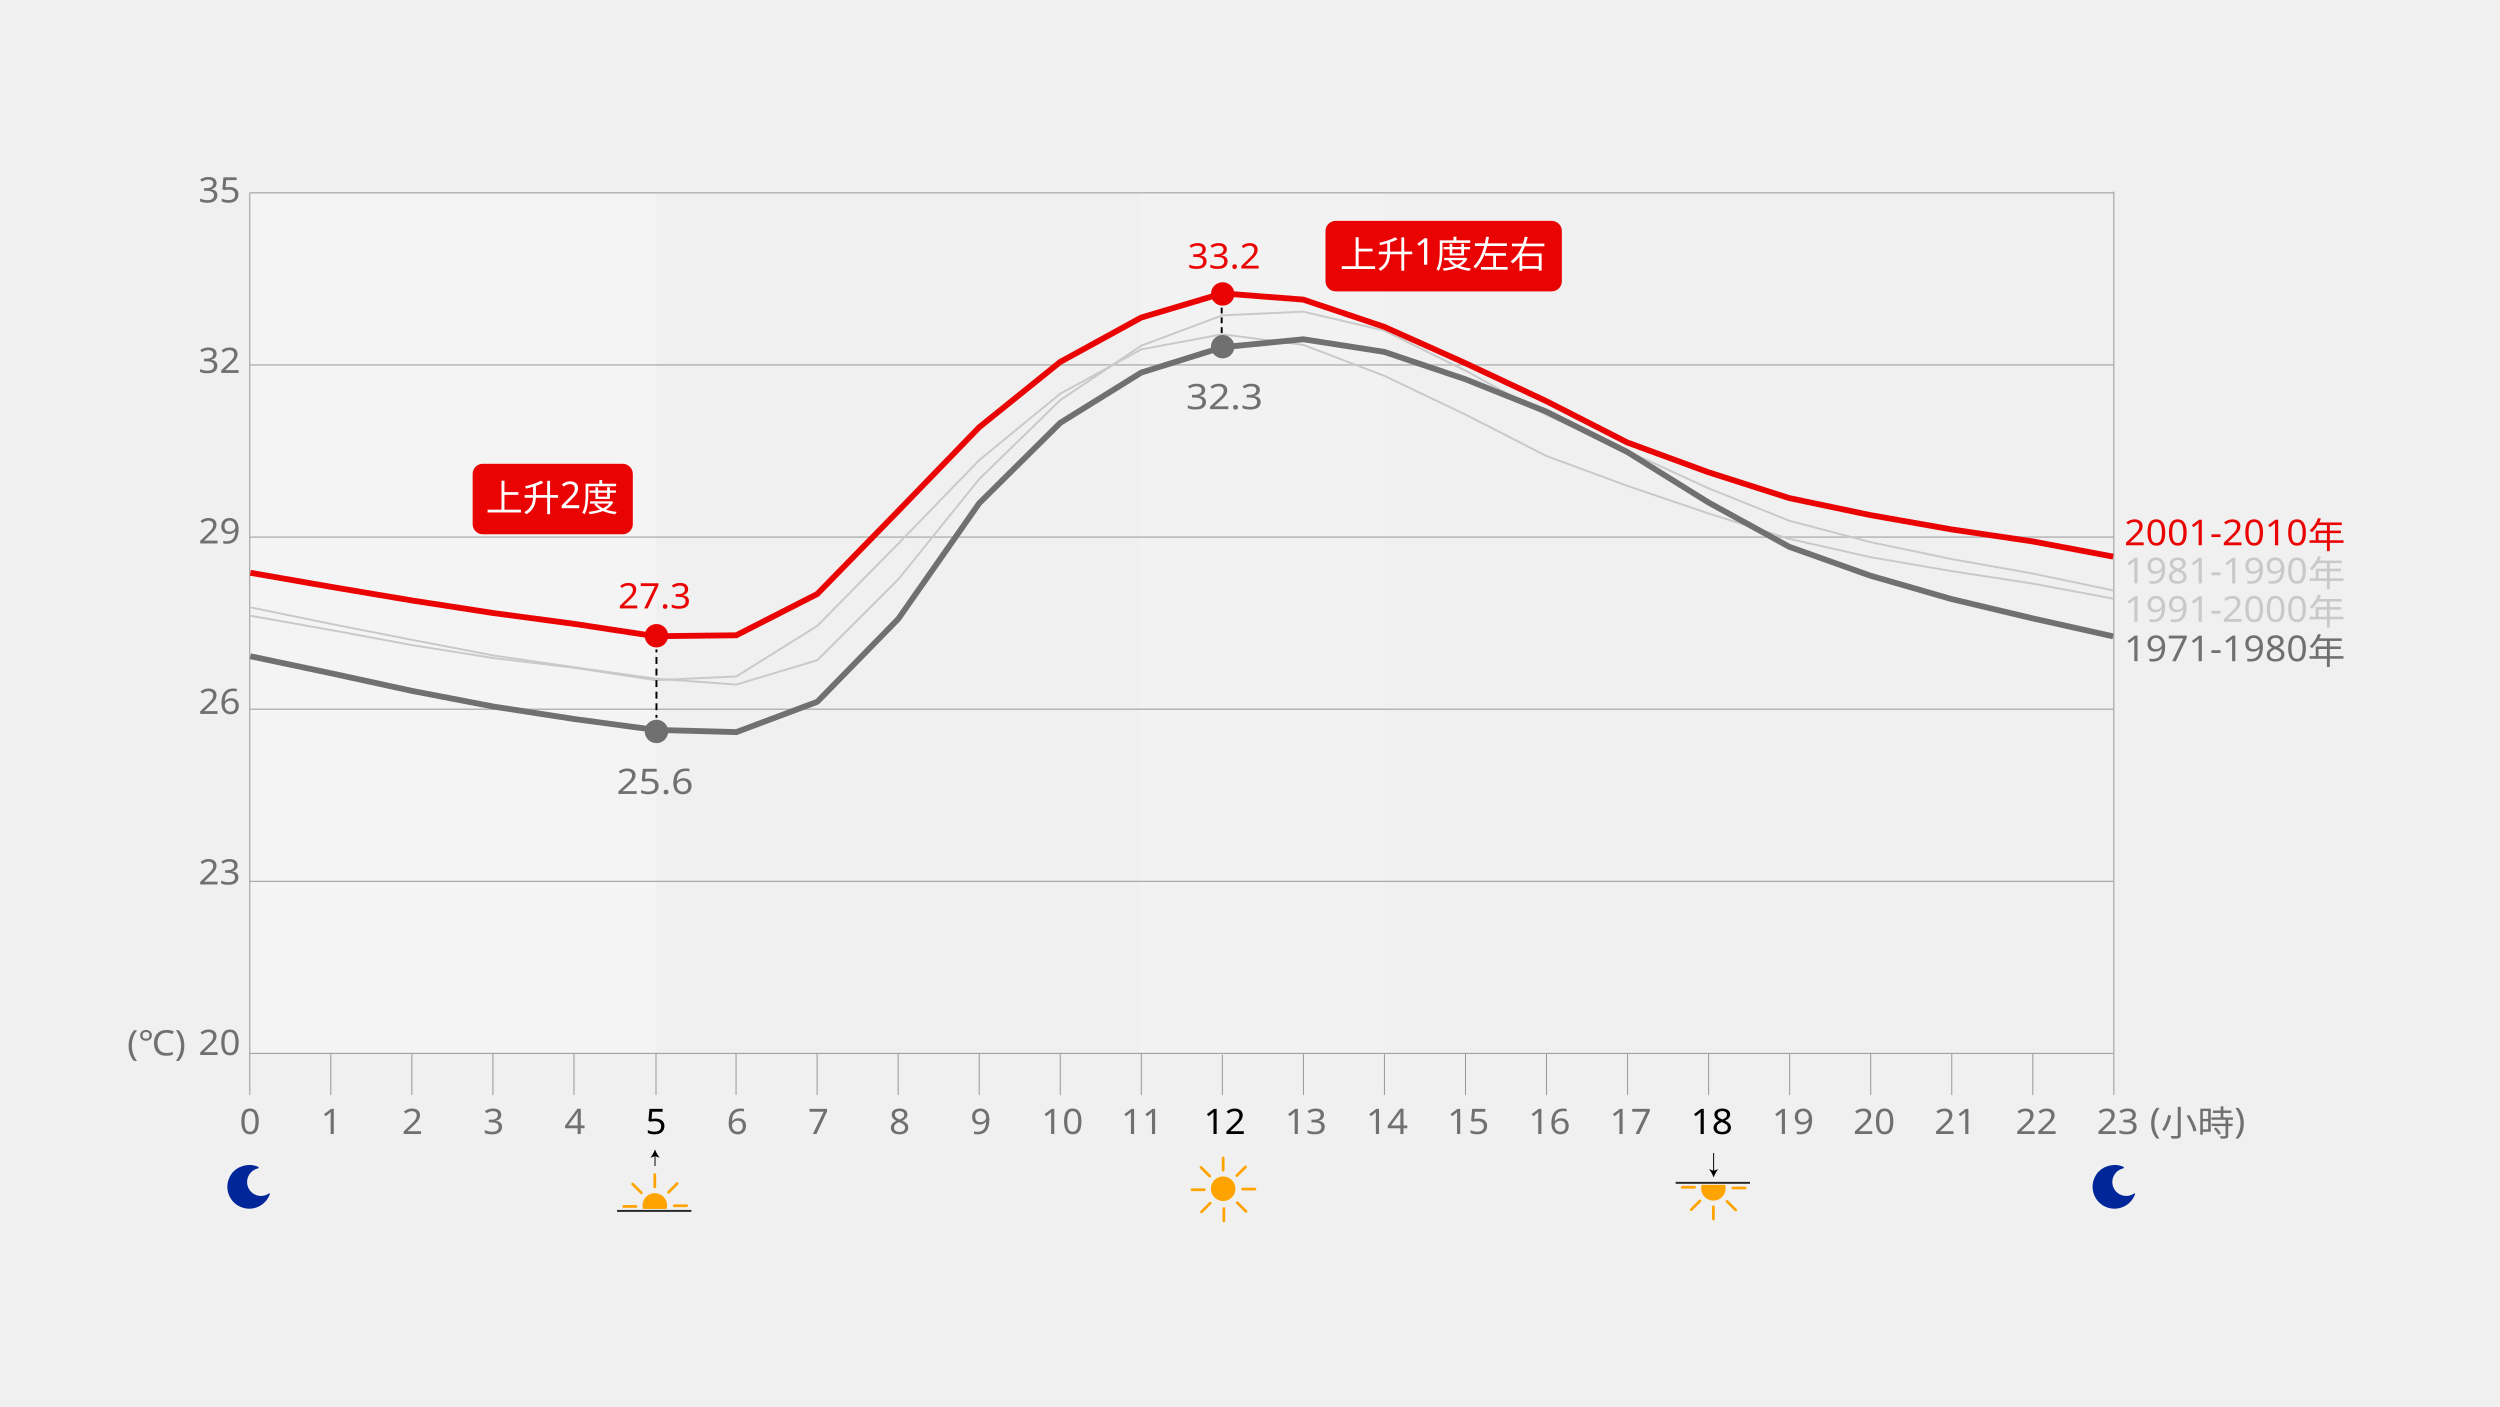
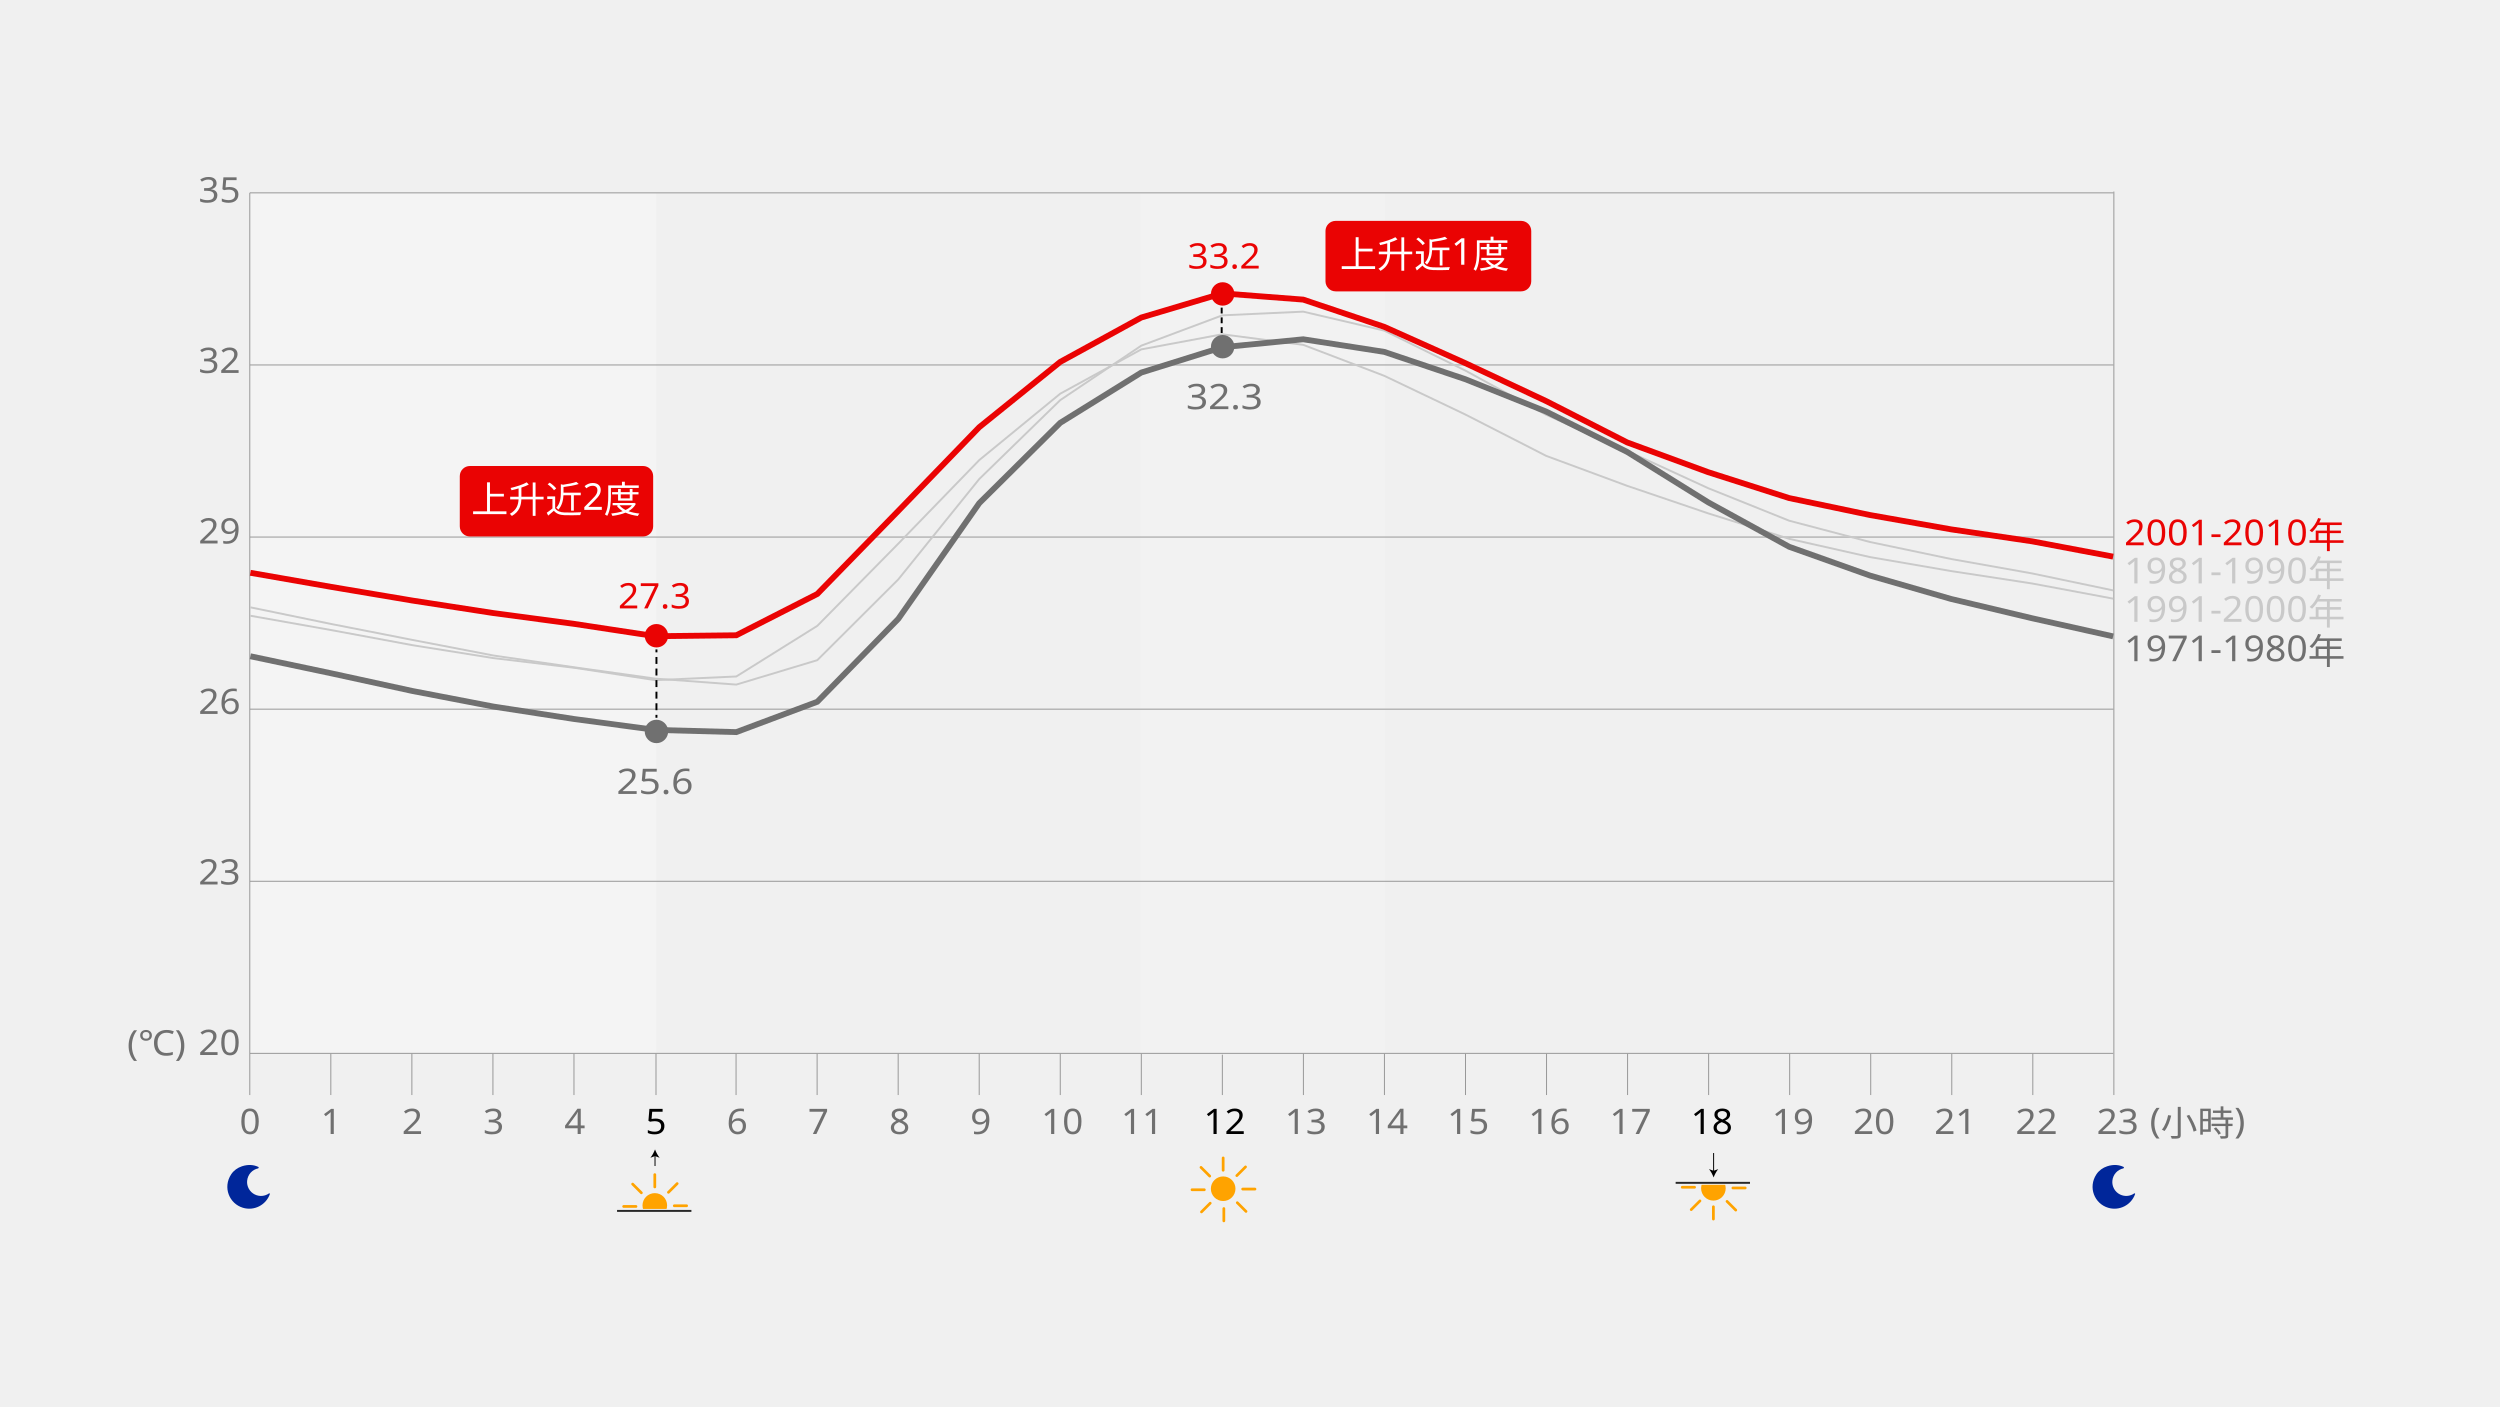
<svg xmlns="http://www.w3.org/2000/svg" xmlns:xlink="http://www.w3.org/1999/xlink" version="1.1" x="0px" y="0px" viewBox="0 0 1280 720" style="enable-background:new 0 0 1280 720;" xml:space="preserve">
  <style type="text/css">
	.st0{fill:#F4F4F4;}
	.st1{fill:#F2F2F2;}
	.st2{fill:#707070;}
	.st3{font-family:'MicrosoftJhengHeiRegular';}
	.st4{font-size:18px;}
	.st5{fill:none;stroke:#969696;stroke-width:0.5;stroke-miterlimit:10;}
	.st6{font-family:'ArialMT';}
	.st7{fill:#00269A;}
	.st8{fill:#FFA300;}
	.st9{clip-path:url(#SVGID_2_);}
	.st10{fill:none;stroke:#282828;stroke-miterlimit:10;}
	.st11{fill:none;stroke:#000000;stroke-width:0.5;stroke-miterlimit:10;}
	.st12{clip-path:url(#SVGID_4_);}
	.st13{fill:none;stroke:#C9C9C9;stroke-miterlimit:10;}
	.st14{fill:none;stroke:#707070;stroke-width:3;stroke-miterlimit:10;}
	.st15{fill:none;stroke:#EA0303;stroke-width:3;stroke-miterlimit:10;}
	.st16{fill:#EA0303;}
	.st17{font-size:18.341px;}
	.st18{fill:#C9C9C9;}
	.st19{font-family:'Arial-BoldMT';}
	.st20{fill:none;stroke:#000000;stroke-miterlimit:10;}
	.st21{fill:none;stroke:#000000;stroke-miterlimit:10;stroke-dasharray:3.556,2.37,3.556,2.37;}
	.st22{fill:none;stroke:#000000;stroke-miterlimit:10;stroke-dasharray:3.556,2.37,3.556,2.37,3.556,2.37;}
	.st23{fill:#FFFFFF;}
	.st24{font-family:'MicrosoftJhengHeiBold';}
	.st25{font-size:19px;}
	.st26{fill:none;stroke:#000000;stroke-miterlimit:10;stroke-dasharray:3,2,3,2,3,2;}
</style>
  <g id="heat_x5F_island_x5F_chart3_x5F_background_x5F_05">
    <rect x="128" y="99" class="st0" width="208" height="440" />
  </g>
  <g id="heat_x5F_island_x5F_chart3_x5F_background_x5F_12">
    <rect x="584" y="98.5" class="st1" width="125" height="441" />
  </g>
  <g id="heat_x5F_island_x5F_chart3_x5F_background">
    <g>
      <text transform="matrix(1.046 0 0 1 65.0898 540.3691)" class="st2 st3 st4">(℃)</text>
    </g>
    <g>
      <g>
        <line class="st5" x1="128" y1="451.21" x2="1082" y2="451.21" />
        <line class="st5" x1="128" y1="363.09" x2="1082.14" y2="363.09" />
        <line class="st5" x1="128" y1="274.97" x2="1082.14" y2="274.97" />
        <line class="st5" x1="128" y1="186.86" x2="1082.14" y2="186.86" />
        <line class="st5" x1="128" y1="98.74" x2="1082.14" y2="98.74" />
      </g>
    </g>
    <line class="st5" x1="128" y1="539.32" x2="1082" y2="539.32" />
    <line class="st5" x1="127.89" y1="98.67" x2="127.89" y2="560.66" />
    <line class="st5" x1="169.38" y1="539.5" x2="169.38" y2="560.66" />
    <line class="st5" x1="210.88" y1="539.5" x2="210.88" y2="560.66" />
    <line class="st5" x1="252.38" y1="539.5" x2="252.38" y2="560.66" />
    <line class="st5" x1="293.87" y1="539.5" x2="293.87" y2="560.66" />
    <line class="st5" x1="376.86" y1="539.5" x2="376.86" y2="560.66" />
    <line class="st5" x1="418.36" y1="539.5" x2="418.36" y2="560.66" />
    <line class="st5" x1="459.86" y1="539.5" x2="459.86" y2="560.66" />
    <line class="st5" x1="501.35" y1="539.5" x2="501.35" y2="560.66" />
    <line class="st5" x1="542.85" y1="539.5" x2="542.85" y2="560.66" />
    <line class="st5" x1="584.35" y1="539.52" x2="584.35" y2="560.66" />
    <line class="st5" x1="667.34" y1="539.5" x2="667.34" y2="560.66" />
    <line class="st5" x1="708.83" y1="539.5" x2="708.83" y2="560.66" />
    <line class="st5" x1="750.33" y1="539.5" x2="750.33" y2="560.66" />
    <line class="st5" x1="791.83" y1="539.5" x2="791.83" y2="560.66" />
    <line class="st5" x1="833.32" y1="539.5" x2="833.32" y2="560.66" />
    <line class="st5" x1="874.82" y1="539.5" x2="874.82" y2="560.66" />
    <line class="st5" x1="916.31" y1="539.5" x2="916.31" y2="560.66" />
    <line class="st5" x1="957.81" y1="539.5" x2="957.81" y2="560.66" />
    <line class="st5" x1="999.31" y1="539.5" x2="999.31" y2="560.66" />
    <line class="st5" x1="1040.8" y1="539.5" x2="1040.8" y2="560.66" />
    <line class="st5" x1="1082.3" y1="98.07" x2="1082.3" y2="560.66" />
    <g>
      <text transform="matrix(1.046 0 0 1 101.5996 540.1455)" class="st2 st6 st4">20</text>
    </g>
    <g>
      <text transform="matrix(1.046 0 0 1 101.5996 452.8438)" class="st2 st6 st4">23</text>
    </g>
    <g>
      <text transform="matrix(1.046 0 0 1 101.5996 365.542)" class="st2 st6 st4">26</text>
    </g>
    <g>
      <text transform="matrix(1.046 0 0 1 101.5996 278.2412)" class="st2 st6 st4">29</text>
    </g>
    <g>
      <text transform="matrix(1.046 0 0 1 101.5996 190.9404)" class="st2 st6 st4">32</text>
    </g>
    <g>
      <text transform="matrix(1.046 0 0 1 101.5996 103.6396)" class="st2 st6 st4">35</text>
    </g>
    <line class="st5" x1="335.87" y1="539.5" x2="335.87" y2="560.66" />
    <line class="st5" x1="625.84" y1="540" x2="625.84" y2="560.66" />
    <g>
      <text transform="matrix(1.046 0 0 1 1100.627 580.0898)" class="st2 st3 st4">(小時)</text>
    </g>
    <g>
      <text transform="matrix(1.046 0 0 1 164.2146 580.5986)" class="st2 st6 st4">1</text>
    </g>
    <g>
      <text transform="matrix(1.046 0 0 1 122.6455 580.5986)" class="st2 st6 st4">0</text>
    </g>
    <g>
      <text transform="matrix(1.046 0 0 1 205.7838 580.5986)" class="st2 st6 st4">2</text>
    </g>
    <g>
      <text transform="matrix(1.046 0 0 1 247.353 580.5986)" class="st2 st6 st4">3</text>
    </g>
    <g>
      <text transform="matrix(1.046 0 0 1 288.9221 580.5986)" class="st2 st6 st4">4</text>
    </g>
    <g>
      <text transform="matrix(1.046 0 0 1 330.4912 580.5986)" class="st6 st4">5</text>
    </g>
    <g>
      <text transform="matrix(1.046 0 0 1 372.0604 580.5986)" class="st2 st6 st4">6</text>
    </g>
    <g>
      <text transform="matrix(1.046 0 0 1 413.6295 580.5986)" class="st2 st6 st4">7</text>
    </g>
    <g>
      <text transform="matrix(1.046 0 0 1 455.1987 580.5986)" class="st2 st6 st4">8</text>
    </g>
    <g>
      <text transform="matrix(1.046 0 0 1 496.7678 580.5986)" class="st2 st6 st4">9</text>
    </g>
    <g>
      <text transform="matrix(1.046 0 0 1 533.1011 580.5986)" class="st2 st6 st4">10</text>
    </g>
    <g>
      <text transform="matrix(1.046 0 0 1 573.9716 580.5986)" class="st2 st6 st4">11</text>
    </g>
    <g>
      <text transform="matrix(1.046 0 0 1 616.2394 580.5986)" class="st6 st4">12</text>
    </g>
    <g>
      <text transform="matrix(1.046 0 0 1 657.8085 580.5986)" class="st2 st6 st4">13</text>
    </g>
    <g>
      <text transform="matrix(1.046 0 0 1 699.3777 580.5986)" class="st2 st6 st4">14</text>
    </g>
    <g>
      <text transform="matrix(1.046 0 0 1 740.9468 580.5986)" class="st2 st6 st4">15</text>
    </g>
    <g>
      <text transform="matrix(1.046 0 0 1 782.516 580.5986)" class="st2 st6 st4">16</text>
    </g>
    <g>
      <text transform="matrix(1.046 0 0 1 824.0851 580.5986)" class="st2 st6 st4">17</text>
    </g>
    <g>
      <text transform="matrix(1.046 0 0 1 865.6543 580.5986)" class="st6 st4">18</text>
    </g>
    <g>
      <text transform="matrix(1.046 0 0 1 907.2234 580.5986)" class="st2 st6 st4">19</text>
    </g>
    <g>
      <text transform="matrix(1.046 0 0 1 948.7925 580.5986)" class="st2 st6 st4">20</text>
    </g>
    <g>
      <text transform="matrix(1.046 0 0 1 990.3617 580.5986)" class="st2 st6 st4">21</text>
    </g>
    <g>
      <text transform="matrix(1.046 0 0 1 1031.931 580.5986)" class="st2 st6 st4">22</text>
    </g>
    <g>
      <text transform="matrix(1.046 0 0 1 1073.5 580.5986)" class="st2 st6 st4">23</text>
    </g>
    <path class="st7" d="M130.47,611.58c-2.62-1.27-4.22-4.12-3.94-7.02c0.32-3.32,2.71-5.71,5.59-6.34c0.39-0.09,0.47-0.61,0.11-0.78   c-2.26-1.04-5-1.39-8.33-0.31c-2.24,0.73-4.23,2.14-5.53,4.11c-4.43,6.71-0.98,15.07,6.05,17.15c5.75,1.7,11.77-1.42,13.75-7.01   c0.1-0.28-0.21-0.52-0.46-0.35C135.69,612.45,132.97,612.8,130.47,611.58z" />
    <path class="st7" d="M1085.47,611.58c-2.62-1.27-4.22-4.12-3.94-7.02c0.32-3.32,2.71-5.71,5.59-6.34c0.39-0.09,0.47-0.61,0.11-0.78   c-2.26-1.04-5-1.39-8.33-0.31c-2.24,0.73-4.23,2.14-5.53,4.11c-4.43,6.71-0.98,15.07,6.05,17.15c5.75,1.7,11.77-1.42,13.75-7.01   c0.1-0.28-0.21-0.52-0.46-0.35C1090.69,612.45,1087.97,612.8,1085.47,611.58z" />
    <g>
      <circle class="st8" cx="626.26" cy="608.63" r="6.3" />
      <path class="st8" d="M626.27,599.87h-0.03c-0.38,0-0.69-0.31-0.69-0.69v-6.33c0-0.38,0.31-0.69,0.69-0.69h0.03    c0.38,0,0.69,0.31,0.69,0.69v6.33C626.96,599.56,626.65,599.87,626.27,599.87z" />
      <path class="st8" d="M619.88,602.65l-0.02,0.02c-0.27,0.27-0.7,0.27-0.97,0l-4.48-4.48c-0.27-0.27-0.27-0.7,0-0.97l0.02-0.02    c0.27-0.27,0.7-0.27,0.97,0l4.48,4.48C620.15,601.95,620.15,602.39,619.88,602.65z" />
      <path class="st8" d="M617.32,609.14v0.03c0,0.38-0.31,0.69-0.69,0.69h-6.33c-0.38,0-0.69-0.31-0.69-0.69v-0.03    c0-0.38,0.31-0.69,0.69-0.69h6.33C617.02,608.45,617.32,608.76,617.32,609.14z" />
      <path class="st8" d="M620.11,615.53l0.02,0.02c0.27,0.27,0.27,0.7,0,0.97l-4.48,4.48c-0.27,0.27-0.7,0.27-0.97,0l-0.02-0.02    c-0.27-0.27-0.27-0.7,0-0.97l4.48-4.48C619.4,615.26,619.84,615.26,620.11,615.53z" />
      <path class="st8" d="M626.59,618.08h0.03c0.38,0,0.69,0.31,0.69,0.69v6.33c0,0.38-0.31,0.69-0.69,0.69h-0.03    c-0.38,0-0.69-0.31-0.69-0.69v-6.33C625.91,618.39,626.22,618.08,626.59,618.08z" />
      <path class="st8" d="M632.99,615.3l0.02-0.02c0.27-0.27,0.7-0.27,0.97,0l4.48,4.48c0.27,0.27,0.27,0.7,0,0.97l-0.02,0.02    c-0.27,0.27-0.7,0.27-0.97,0l-4.48-4.48C632.72,616.01,632.72,615.57,632.99,615.3z" />
      <path class="st8" d="M635.54,608.82v-0.03c0-0.38,0.31-0.69,0.69-0.69h6.33c0.38,0,0.69,0.31,0.69,0.69v0.03    c0,0.38-0.31,0.69-0.69,0.69h-6.33C635.85,609.5,635.54,609.19,635.54,608.82z" />
      <path class="st8" d="M632.76,602.42l-0.02-0.02c-0.27-0.27-0.27-0.7,0-0.97l4.48-4.48c0.27-0.27,0.7-0.27,0.97,0l0.02,0.02    c0.27,0.27,0.27,0.7,0,0.97l-4.48,4.48C633.46,602.69,633.02,602.69,632.76,602.42z" />
    </g>
    <g>
      <g>
        <g>
          <defs>
            <rect id="SVGID_1_" x="314" y="597.98" width="44" height="21" />
          </defs>
          <clipPath id="SVGID_2_">
            <use xlink:href="#SVGID_1_" style="overflow:visible;" />
          </clipPath>
          <g class="st9">
            <circle class="st8" cx="335.26" cy="617.18" r="6.3" />
            <path class="st8" d="M335.27,608.42h-0.03c-0.38,0-0.69-0.31-0.69-0.69v-6.33c0-0.38,0.31-0.69,0.69-0.69h0.03       c0.38,0,0.69,0.31,0.69,0.69v6.33C335.96,608.11,335.65,608.42,335.27,608.42z" />
            <path class="st8" d="M328.88,611.2l-0.02,0.02c-0.27,0.27-0.7,0.27-0.97,0l-4.48-4.48c-0.27-0.27-0.27-0.7,0-0.97l0.02-0.02       c0.27-0.27,0.7-0.27,0.97,0l4.48,4.48C329.15,610.5,329.15,610.94,328.88,611.2z" />
            <path class="st8" d="M326.32,617.69v0.03c0,0.38-0.31,0.69-0.69,0.69h-6.33c-0.38,0-0.69-0.31-0.69-0.69v-0.03       c0-0.38,0.31-0.69,0.69-0.69h6.33C326.02,617,326.32,617.31,326.32,617.69z" />
            <path class="st8" d="M329.11,624.08l0.02,0.02c0.27,0.27,0.27,0.7,0,0.97l-4.48,4.48c-0.27,0.27-0.7,0.27-0.97,0l-0.02-0.02       c-0.27-0.27-0.27-0.7,0-0.97l4.48-4.48C328.4,623.82,328.84,623.82,329.11,624.08z" />
            <path class="st8" d="M335.59,626.64h0.03c0.38,0,0.69,0.31,0.69,0.69v6.33c0,0.38-0.31,0.69-0.69,0.69h-0.03       c-0.38,0-0.69-0.31-0.69-0.69v-6.33C334.91,626.94,335.22,626.64,335.59,626.64z" />
            <path class="st8" d="M341.99,623.85l0.02-0.02c0.27-0.27,0.7-0.27,0.97,0l4.48,4.48c0.27,0.27,0.27,0.7,0,0.97l-0.02,0.02       c-0.27,0.27-0.7,0.27-0.97,0l-4.48-4.48C341.72,624.56,341.72,624.12,341.99,623.85z" />
            <path class="st8" d="M344.54,617.37v-0.03c0-0.38,0.31-0.69,0.69-0.69h6.33c0.38,0,0.69,0.31,0.69,0.69v0.03       c0,0.38-0.31,0.69-0.69,0.69h-6.33C344.85,618.05,344.54,617.74,344.54,617.37z" />
            <path class="st8" d="M341.76,610.97l-0.02-0.02c-0.27-0.27-0.27-0.7,0-0.97l4.48-4.48c0.27-0.27,0.7-0.27,0.97,0l0.02,0.02       c0.27,0.27,0.27,0.7,0,0.97l-4.48,4.48C342.46,611.24,342.02,611.24,341.76,610.97z" />
          </g>
        </g>
        <line class="st10" x1="315.93" y1="619.98" x2="354" y2="619.98" />
      </g>
      <g>
        <g>
          <line class="st11" x1="335.37" y1="597" x2="335.37" y2="591.52" />
          <g>
            <path d="M335.37,588.5c0.53,1.42,1.43,3.18,2.38,4.27l-2.38-0.86l-2.38,0.86C333.94,591.68,334.84,589.92,335.37,588.5z" />
          </g>
        </g>
      </g>
    </g>
    <g>
      <g>
        <g>
          <defs>
            <rect id="SVGID_3_" x="856" y="606.61" width="44" height="21" />
          </defs>
          <clipPath id="SVGID_4_">
            <use xlink:href="#SVGID_3_" style="overflow:visible;" />
          </clipPath>
          <g class="st12">
            <circle class="st8" cx="877.26" cy="608.41" r="6.3" />
            <path class="st8" d="M877.27,617.16h-0.03c-0.38,0-0.69,0.31-0.69,0.69v6.33c0,0.38,0.31,0.69,0.69,0.69h0.03       c0.38,0,0.69-0.31,0.69-0.69v-6.33C877.96,617.47,877.65,617.16,877.27,617.16z" />
            <path class="st8" d="M870.88,614.38l-0.02-0.02c-0.27-0.27-0.7-0.27-0.97,0l-4.48,4.48c-0.27,0.27-0.27,0.7,0,0.97l0.02,0.02       c0.27,0.27,0.7,0.27,0.97,0l4.48-4.48C871.15,615.09,871.15,614.65,870.88,614.38z" />
            <path class="st8" d="M868.32,607.89v-0.03c0-0.38-0.31-0.69-0.69-0.69h-6.33c-0.38,0-0.69,0.31-0.69,0.69v0.03       c0,0.38,0.31,0.69,0.69,0.69h6.33C868.02,608.58,868.32,608.27,868.32,607.89z" />
            <path class="st8" d="M871.11,601.5l0.02-0.02c0.27-0.27,0.27-0.7,0-0.97l-4.48-4.48c-0.27-0.27-0.7-0.27-0.97,0l-0.02,0.02       c-0.27,0.27-0.27,0.7,0,0.97l4.48,4.48C870.4,601.77,870.84,601.77,871.11,601.5z" />
            <path class="st8" d="M877.59,598.95h0.03c0.38,0,0.69-0.31,0.69-0.69v-6.33c0-0.38-0.31-0.69-0.69-0.69h-0.03       c-0.38,0-0.69,0.31-0.69,0.69v6.33C876.91,598.64,877.22,598.95,877.59,598.95z" />
            <path class="st8" d="M883.99,601.73l0.02,0.02c0.27,0.27,0.7,0.27,0.97,0l4.48-4.48c0.27-0.27,0.27-0.7,0-0.97l-0.02-0.02       c-0.27-0.27-0.7-0.27-0.97,0l-4.48,4.48C883.72,601.03,883.72,601.46,883.99,601.73z" />
            <path class="st8" d="M886.54,608.22v0.03c0,0.38,0.31,0.69,0.69,0.69h6.33c0.38,0,0.69-0.31,0.69-0.69v-0.03       c0-0.38-0.31-0.69-0.69-0.69h-6.33C886.85,607.53,886.54,607.84,886.54,608.22z" />
            <path class="st8" d="M883.76,614.61l-0.02,0.02c-0.27,0.27-0.27,0.7,0,0.97l4.48,4.48c0.27,0.27,0.7,0.27,0.97,0l0.02-0.02       c0.27-0.27,0.27-0.7,0-0.97l-4.48-4.48C884.46,614.34,884.02,614.34,883.76,614.61z" />
          </g>
        </g>
        <line class="st10" x1="857.93" y1="605.61" x2="896" y2="605.61" />
      </g>
      <g>
        <g>
          <line class="st11" x1="877.37" y1="590.35" x2="877.37" y2="599.83" />
          <g>
            <path d="M877.37,602.85c-0.53-1.42-1.43-3.18-2.38-4.27l2.38,0.86l2.38-0.86C878.79,599.67,877.89,601.43,877.37,602.85z" />
          </g>
        </g>
      </g>
    </g>
  </g>
  <g id="heat_x5F_island_x5F_chart3_x5F_1991line">
    <g>
      <g>
        <polyline class="st13" points="1081.93,306.51 1040.46,298.75 998.99,292.39 957.53,285.24 916.06,275.88 874.59,262.84      833.12,248.75 791.66,233.41 750.19,212.2 708.72,192.41 667.25,176.56 625.79,171.15 584.32,178.89 542.85,201.56      501.38,235.57 459.92,278.35 418.45,320.45 376.98,346.36 335.51,348.24 294.05,341.91 252.58,336.94 211.11,330.32      169.64,322.61 128.18,315.26    " />
      </g>
    </g>
  </g>
  <g id="heat_x5F_island_x5F_chart3_x5F_1981line">
    <g>
      <g>
        <polyline class="st13" points="1081.93,302.29 1040.46,293.6 998.99,286.22 957.53,277.53 916.06,266.6 874.59,249.95      833.12,230.88 791.66,212.39 750.19,189.7 708.72,169.27 667.25,159.56 625.79,161.46 584.32,176.98 542.85,204.85      501.38,245.26 459.92,296.66 418.45,338.01 376.98,350.51 335.51,347.46 294.05,341.66 252.58,335.61 211.11,327.63      169.64,319.5 128.18,310.95    " />
      </g>
    </g>
  </g>
  <g id="heat_x5F_island_x5F_chart3_x5F_1971line">
    <g>
      <g>
        <polyline class="st14" points="1081.93,325.83 1040.46,316.55 998.99,306.68 957.53,294.72 916.06,279.95 874.59,257.18      833.12,231.39 791.66,210.73 750.19,194.14 708.72,180.16 667.25,173.71 625.79,177.79 584.32,190.75 542.85,216.49      501.38,257.62 459.92,316.87 418.45,359.31 376.98,374.84 335.51,373.72 294.05,368.15 252.58,361.75 211.11,353.78      169.64,344.75 128.18,336    " />
      </g>
    </g>
  </g>
  <g id="heat_x5F_island_x5F_chart3_x5F_2001line">
    <g>
      <g>
        <polyline class="st15" points="1081.93,285 1040.46,277.17 998.99,271.04 957.53,263.72 916.06,255.02 874.59,241.76      833.12,226.53 791.66,205.37 750.19,185.91 708.72,167.34 667.25,153.4 625.79,150.21 584.32,162.58 542.85,185.29      501.38,218.72 459.92,261.58 418.45,304.12 376.98,325.26 335.51,325.74 294.05,319.44 252.58,313.89 211.11,307.48      169.64,300.5 128.18,293.27    " />
      </g>
    </g>
  </g>
  <g id="heat_x5F_island_x5F_chart3_x5F_2001word">
    <text transform="matrix(1.046 0 0 1 1087.599 279.1904)" class="st16 st3 st17">2001-2010年</text>
  </g>
  <g id="heat_x5F_island_x5F_chart3_x5F_1971word">
    <g>
      <text transform="matrix(1.046 0 0 1 1087.599 338.5234)" class="st2 st3 st17">1971-1980年</text>
    </g>
  </g>
  <g id="heat_x5F_island_x5F_chart3_x5F_1981word">
    <text transform="matrix(1.046 0 0 1 1087.599 298.7002)" class="st18 st3 st17">1981-1990年</text>
  </g>
  <g id="heat_x5F_island_x5F_chart3_x5F_1991word">
    <text transform="matrix(1.046 0 0 1 1087.599 318.3623)" class="st18 st3 st17">1991-2000年</text>
  </g>
  <g id="heat_x5F_island_x5F_chart3_x5F_05">
    <circle class="st16" cx="336.1" cy="325.5" r="6" />
    <circle class="st2" cx="336.1" cy="374.5" r="6" />
    <text transform="matrix(1.1018 0 0 1 315.6631 406.4883)" class="st2 st19 st4">25.6</text>
    <text transform="matrix(1.046 0 0 1 316.4766 311.4883)" class="st16 st19 st4">27.3</text>
    <g>
      <g>
        <line class="st20" x1="336.1" y1="332.5" x2="336.1" y2="334" />
        <line class="st21" x1="336.1" y1="336.37" x2="336.1" y2="347.04" />
        <line class="st22" x1="336.1" y1="348.22" x2="336.1" y2="364.81" />
        <line class="st20" x1="336.1" y1="366" x2="336.1" y2="367.5" />
      </g>
    </g>
  </g>
  <g id="heat_x5F_island_x5F_chart3_x5F_05_x5F_word">
-     <path class="st16" d="M318.81,273.54h-71.63c-2.86,0-5.19-2.32-5.19-5.19v-25.71c0-2.86,2.32-5.19,5.19-5.19h71.63   c2.86,0,5.19,2.32,5.19,5.19v25.71C324,271.22,321.68,273.54,318.81,273.54z" />
-     <text transform="matrix(1 0 0 1 248.666 261.7598)" class="st23 st24 st25">上升2度</text>
+     <path class="st16" d="M329.23,274.68H240.6c-2.86,0-5.19-2.32-5.19-5.19v-25.71c0-2.86,2.32-5.19,5.19-5.19h88.63   c2.86,0,5.19,2.32,5.19,5.19v25.71C334.41,272.36,332.09,274.68,329.23,274.68z" />
+     <text transform="matrix(1 0 0 1 241.2534 262.6172)" class="st23 st24 st25">上升近2度</text>
  </g>
  <g id="heat_x5F_island_x5F_chart3_x5F_12">
    <circle class="st16" cx="626" cy="150.5" r="6" />
    <circle class="st2" cx="626" cy="177.5" r="6" />
    <text transform="matrix(1.1018 0 0 1 607.2561 209.4883)" class="st2 st19 st4">32.3</text>
    <text transform="matrix(1.046 0 0 1 608.0696 137.4883)" class="st16 st19 st4">33.2</text>
    <line class="st26" x1="625.5" y1="157.5" x2="625.5" y2="170.5" />
-     <path class="st16" d="M794.48,149.18H683.85c-2.86,0-5.19-2.32-5.19-5.19v-25.71c0-2.86,2.32-5.19,5.19-5.19h110.63   c2.86,0,5.19,2.32,5.19,5.19V144C799.66,146.86,797.34,149.18,794.48,149.18z" />
-     <text transform="matrix(1 0 0 1 686.0034 137.1172)" class="st23 st24 st25">上升1度左右</text>
+     <path class="st16" d="M778.81,149.18h-94.97c-2.86,0-5.19-2.32-5.19-5.19v-25.71c0-2.86,2.32-5.19,5.19-5.19h94.97   c2.86,0,5.19,2.32,5.19,5.19V144C784,146.86,781.68,149.18,778.81,149.18z" />
+     <text transform="matrix(1 0 0 1 686.0034 137.1172)" class="st23 st24 st25">上升近1度</text>
  </g>
</svg>
